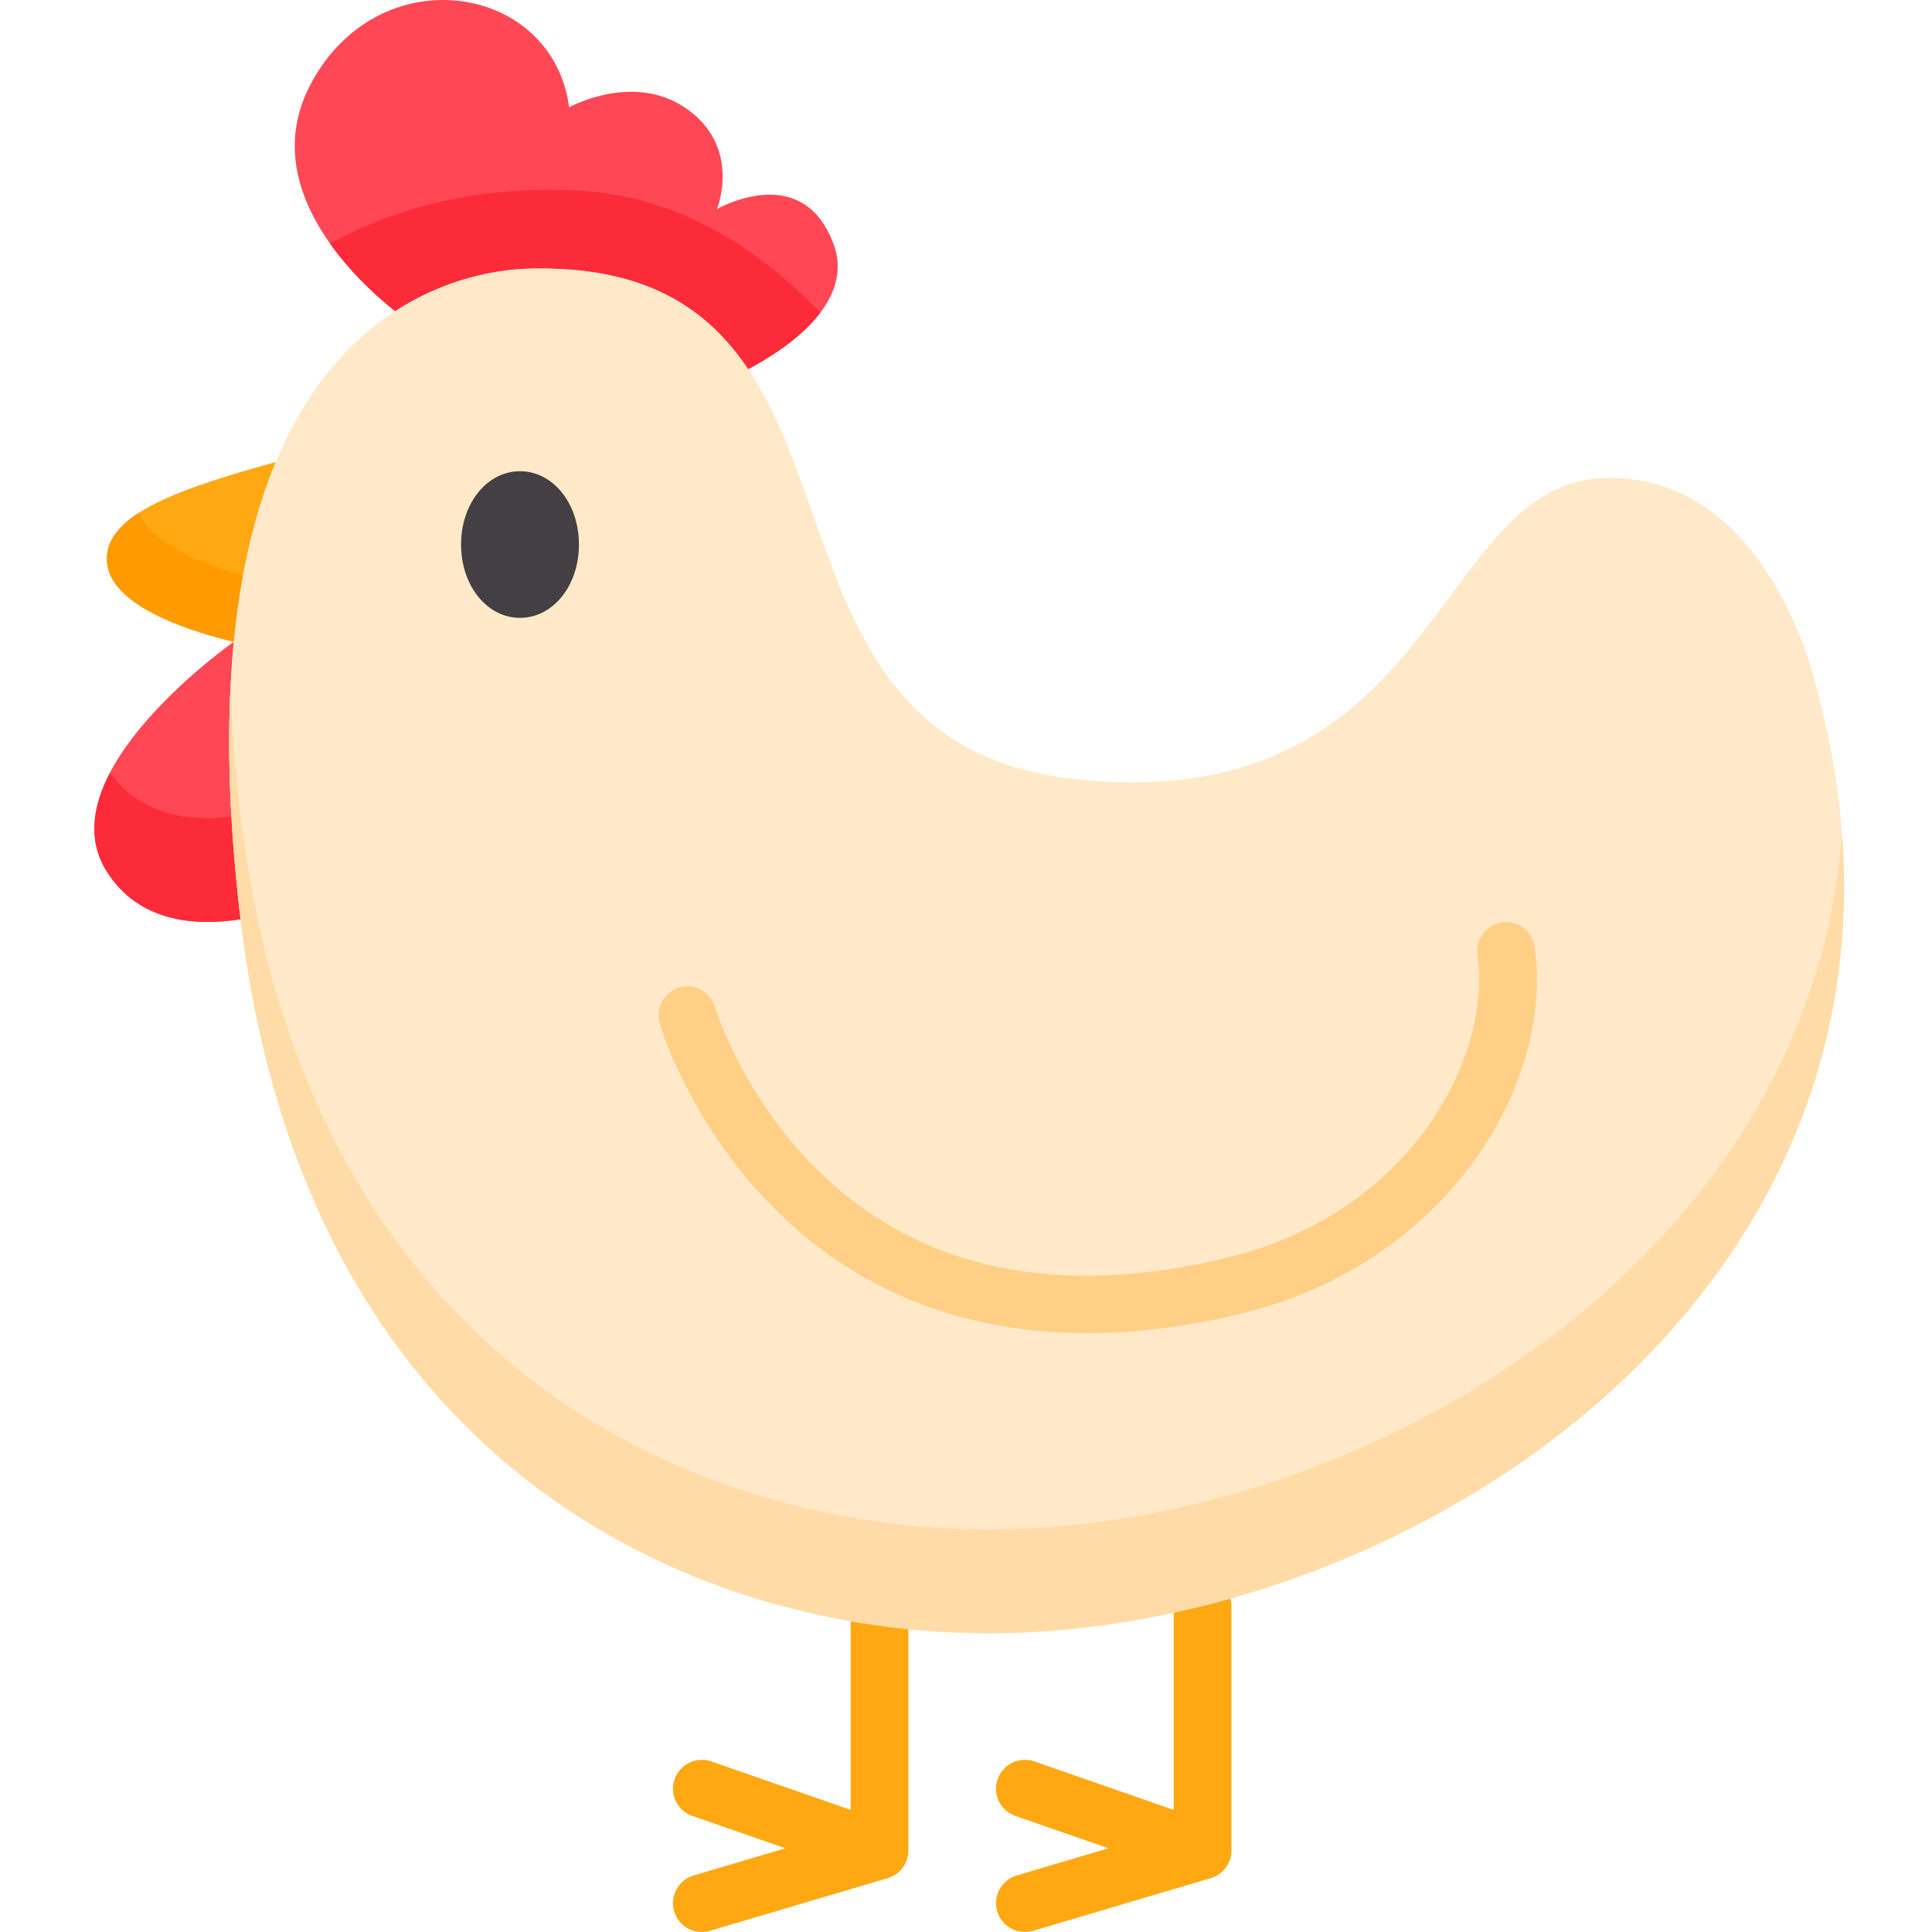
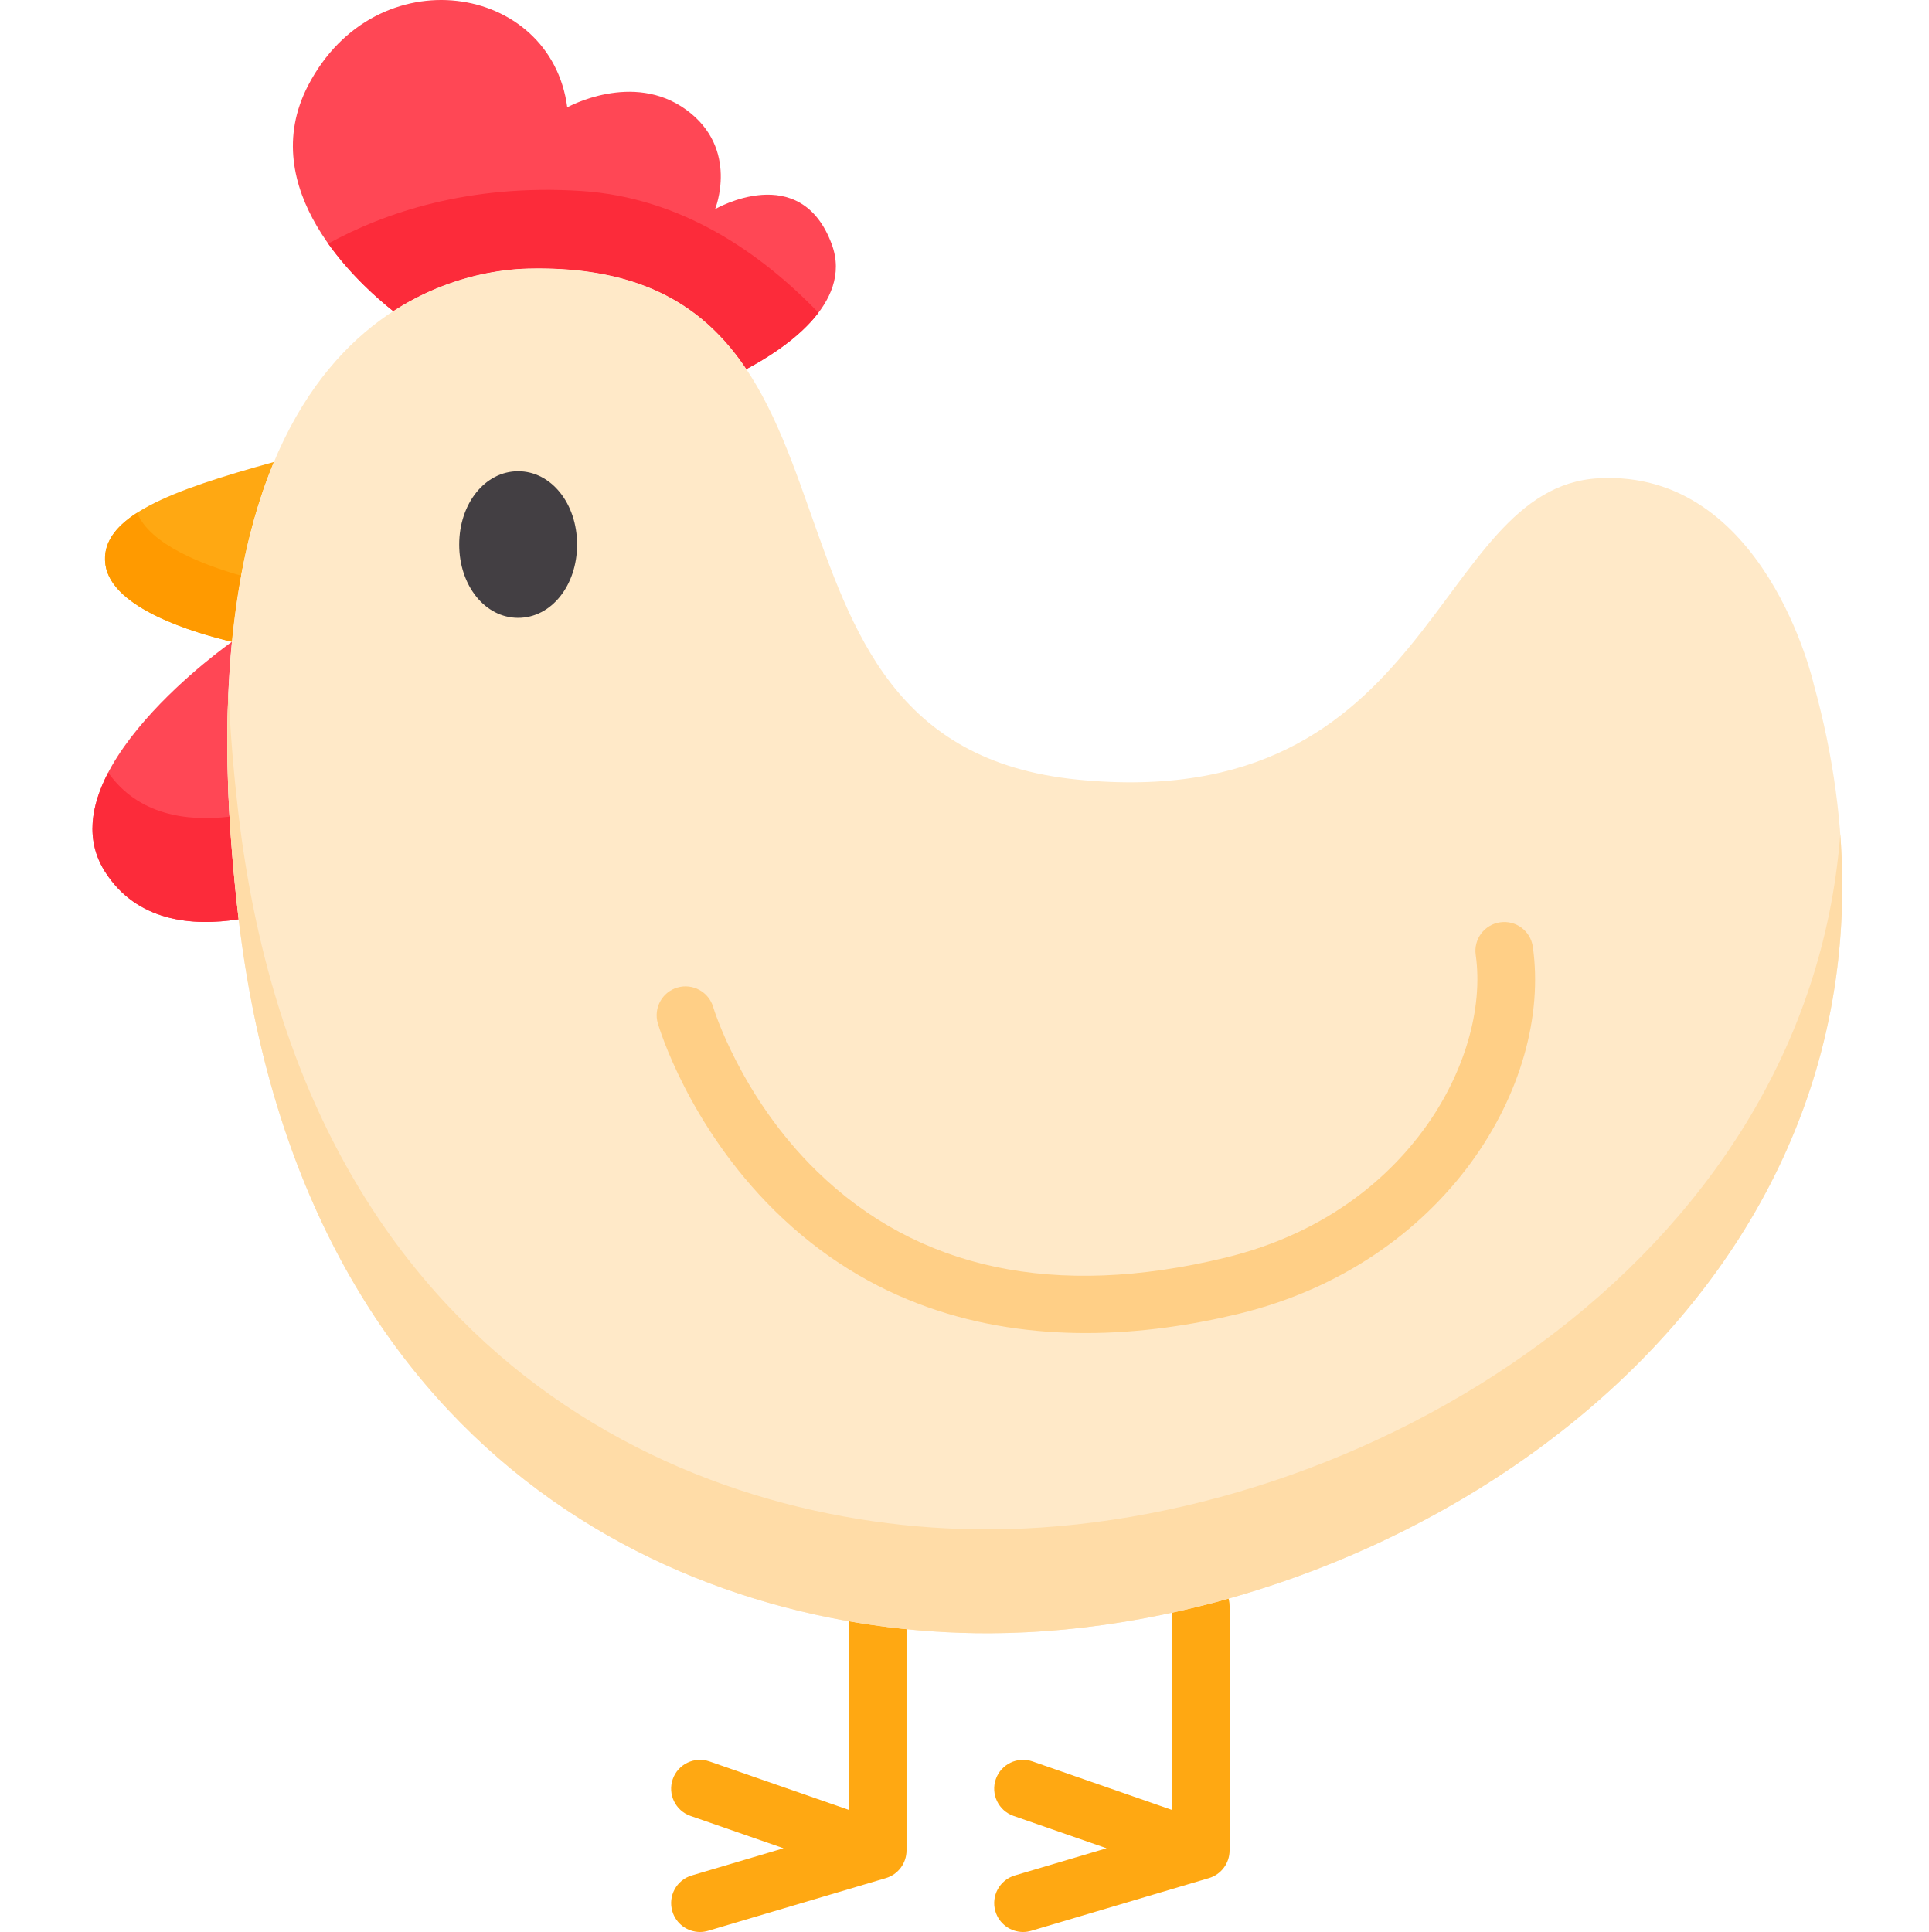
- <svg xmlns="http://www.w3.org/2000/svg" height="511pt" viewBox="-24 0 511 512" width="511pt">
+ <svg xmlns="http://www.w3.org/2000/svg" viewBox="-24 0 511 512">
  <path d="m208.578 423.191c-4.223 0-7.645 3.426-7.645 7.648v48.797l-36.93-12.84c-3.988-1.387-8.344.723-9.73 4.711-1.391 3.988.719 8.348 4.711 9.734l24.648 8.57-24.312 7.207c-4.047 1.199-6.359 5.457-5.156 9.504.984 3.324 4.027 5.477 7.328 5.477.719 0 1.449-.105 2.176-.32l47.086-13.957c3.246-.965 5.473-3.945 5.473-7.332v-59.555c0-4.219-3.426-7.645-7.648-7.645zm0 0" fill="#ffa812" />
  <path d="m294.191 417.961c-4.227 0-7.648 3.422-7.648 7.648v54.031l-36.926-12.844c-3.988-1.387-8.348.723-9.734 4.711-1.387 3.988.723 8.348 4.711 9.734l24.648 8.57-24.312 7.207c-4.047 1.203-6.355 5.457-5.156 9.504.984 3.324 4.027 5.477 7.328 5.477.719 0 1.449-.102 2.176-.316l47.086-13.961c3.246-.961 5.473-3.945 5.473-7.332v-64.785c0-4.223-3.422-7.645-7.645-7.645zm0 0" fill="#ffa812" />
  <path d="m39.184 243.121c-3.41-28.957-3.664-53.02-1.711-73.043-.004 0-50.121 35.012-33.648 60.934 8.422 13.25 23.094 14.527 35.426 12.609-.023-.168-.047-.332-.066-.5zm0 0" fill="#ff4755" />
  <path d="m36.832 216.422c-11.375 1.324-24.199-.414-32.164-11.68-4.559 8.723-6.125 17.961-.844 26.266 8.422 13.254 23.094 14.527 35.422 12.613-.02-.168-.043-.332-.062-.5-1.109-9.41-1.879-18.293-2.352-26.699zm0 0" fill="#fc2b3a" />
  <path d="m48.598 122.434c-27.234 7.523-46.383 14.484-44.668 27.16 1.578 11.668 23.699 18.156 33.543 20.484 1.898-19.457 5.887-35.094 11.125-47.645zm0 0" fill="#ffa812" />
  <path d="m12.348 135.871c-6.004 3.848-9.156 8.254-8.418 13.723 1.578 11.668 23.699 18.156 33.543 20.484.605-6.227 1.43-12.055 2.438-17.52-9.949-2.816-24.203-8.227-27.562-16.688zm0 0" fill="#ff9a00" />
  <path d="m80.219 82.461c15.52-10.066 30.43-11.156 35.699-11.281 30.469-.734 46.969 10.438 57.836 26.648 9.344-4.922 28.492-17.23 22.668-33.07-8.273-22.512-30.93-9.336-30.93-9.336s6.555-15.953-7.625-26.316c-14.184-10.363-31.543-.66-31.543-.66-4.332-33.035-50.77-40.254-68.66-5.82-14.223 27.371 12.855 52.148 22.555 59.836zm0 0" fill="#ff4755" />
  <path d="m173.754 97.828c5.34-2.812 13.879-8.043 19.133-14.965-15.168-15.746-36.309-30.574-62.98-32.262-29.859-1.887-52.164 5.852-66.93 13.957 5.887 8.305 13.129 14.641 17.242 17.902 15.52-10.066 30.43-11.156 35.699-11.281 30.469-.734 46.969 10.438 57.836 26.648zm0 0" fill="#fc2b3a" />
  <path d="m115.918 71.18c-14 .336-96.105 7.434-76.734 171.941 16.996 144.332 119.039 189.953 198.941 189.707 116.133-.359 260.934-97.938 218.52-251.477 0 0-12.828-57.059-57.051-54.602-44.219 2.457-42.773 89.406-138.188 79.844-96.793-9.703-44.555-137.852-145.488-135.414zm0 0" fill="#ffe9c8" />
  <path d="m238.125 405.301c-79.902.246-181.945-45.375-198.941-189.707-1.375-11.668-2.223-22.52-2.637-32.66-.793 17.262-.07 37.184 2.637 60.188 16.996 144.332 119.039 189.953 198.941 189.707 105.777-.328 235.324-81.309 225.547-211.762-8.84 114.223-127.422 183.93-225.547 184.234zm0 0" fill="#ffdca7" />
  <path d="m263.707 353.273c-27.434 0-57.324-7.684-82.43-32.441-22.871-22.559-30.637-48.547-30.957-49.641-1.184-4.055 1.145-8.301 5.199-9.484 4.047-1.176 8.289 1.141 9.477 5.188.098.328 7.234 23.77 27.457 43.477 26.785 26.102 63.16 33.824 108.121 22.961 28.121-6.797 44.34-22.438 52.988-34.363 10.48-14.449 15.527-31.609 13.5-45.906-.598-4.184 2.312-8.055 6.492-8.645 4.188-.594 8.055 2.312 8.645 6.492 5.18 36.469-23.18 84.031-78.035 97.285-12.074 2.918-25.922 5.078-40.457 5.078zm0 0" fill="#ffcf86" />
  <path d="m113.309 124.883c-8.762 0-15.621 8.535-15.621 19.426 0 10.895 6.859 19.426 15.621 19.426 8.758 0 15.617-8.531 15.617-19.426 0-10.891-6.859-19.426-15.617-19.426zm0 0" fill="#433f43" />
</svg>
